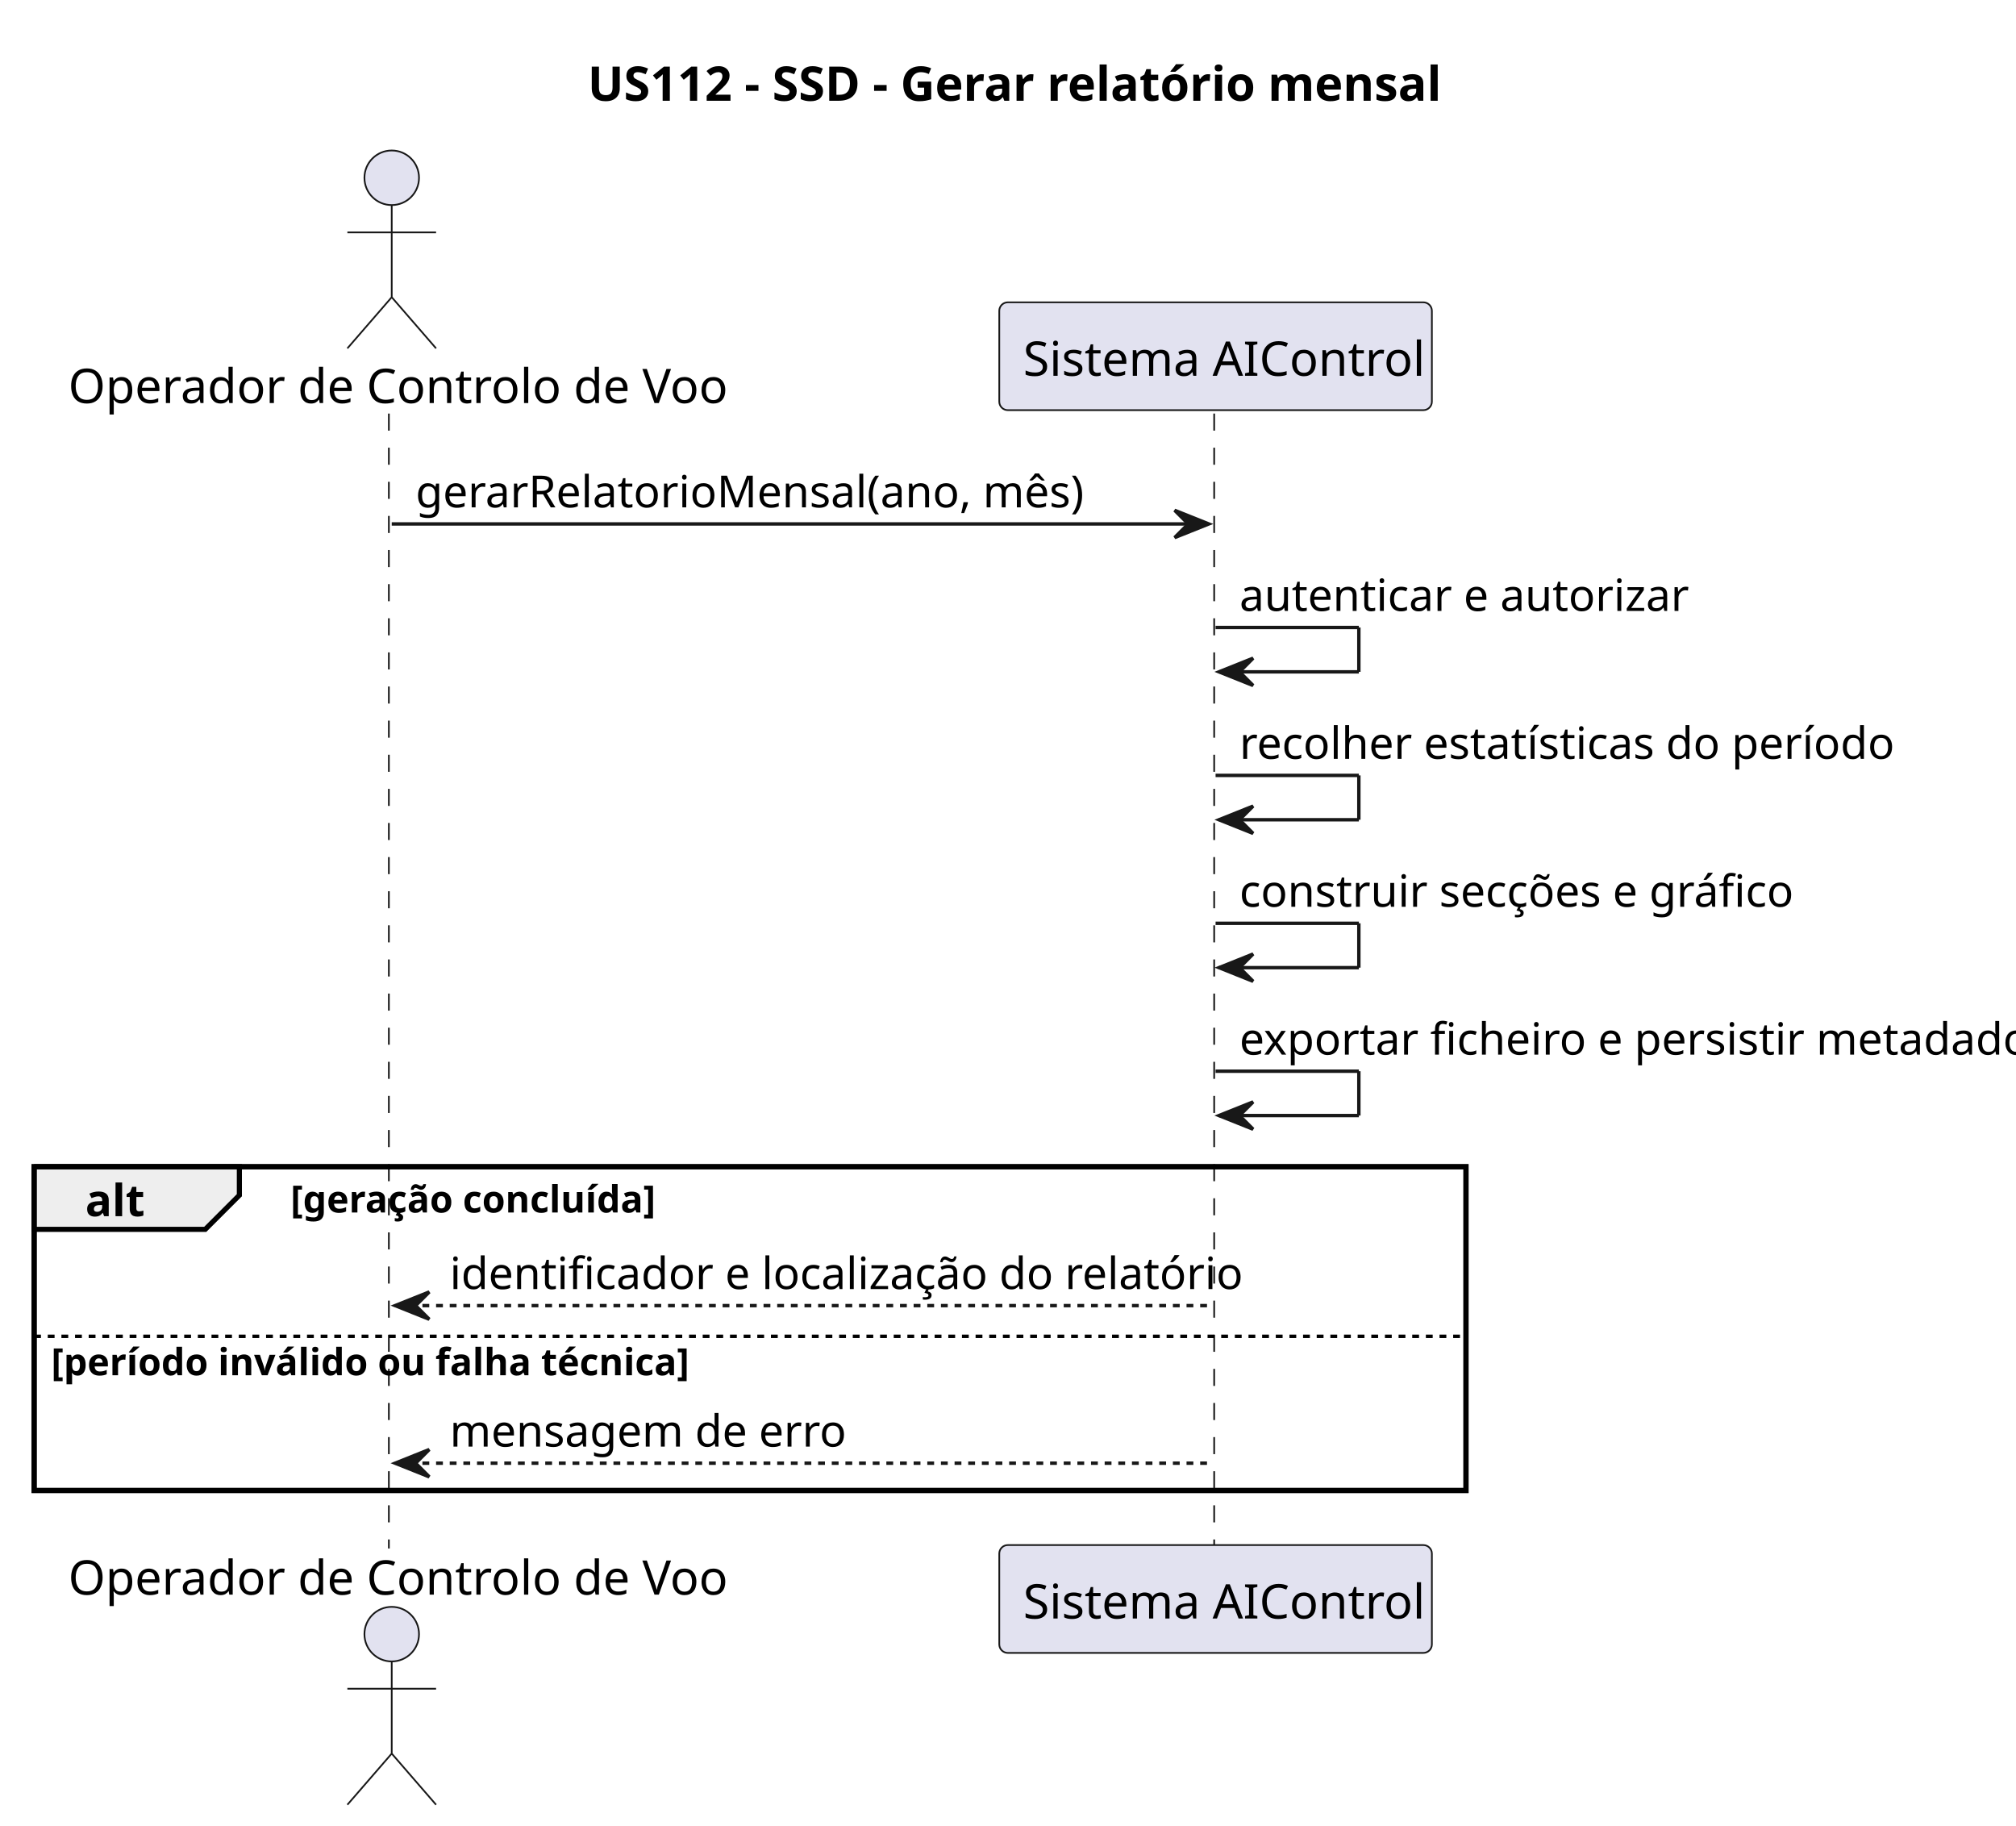
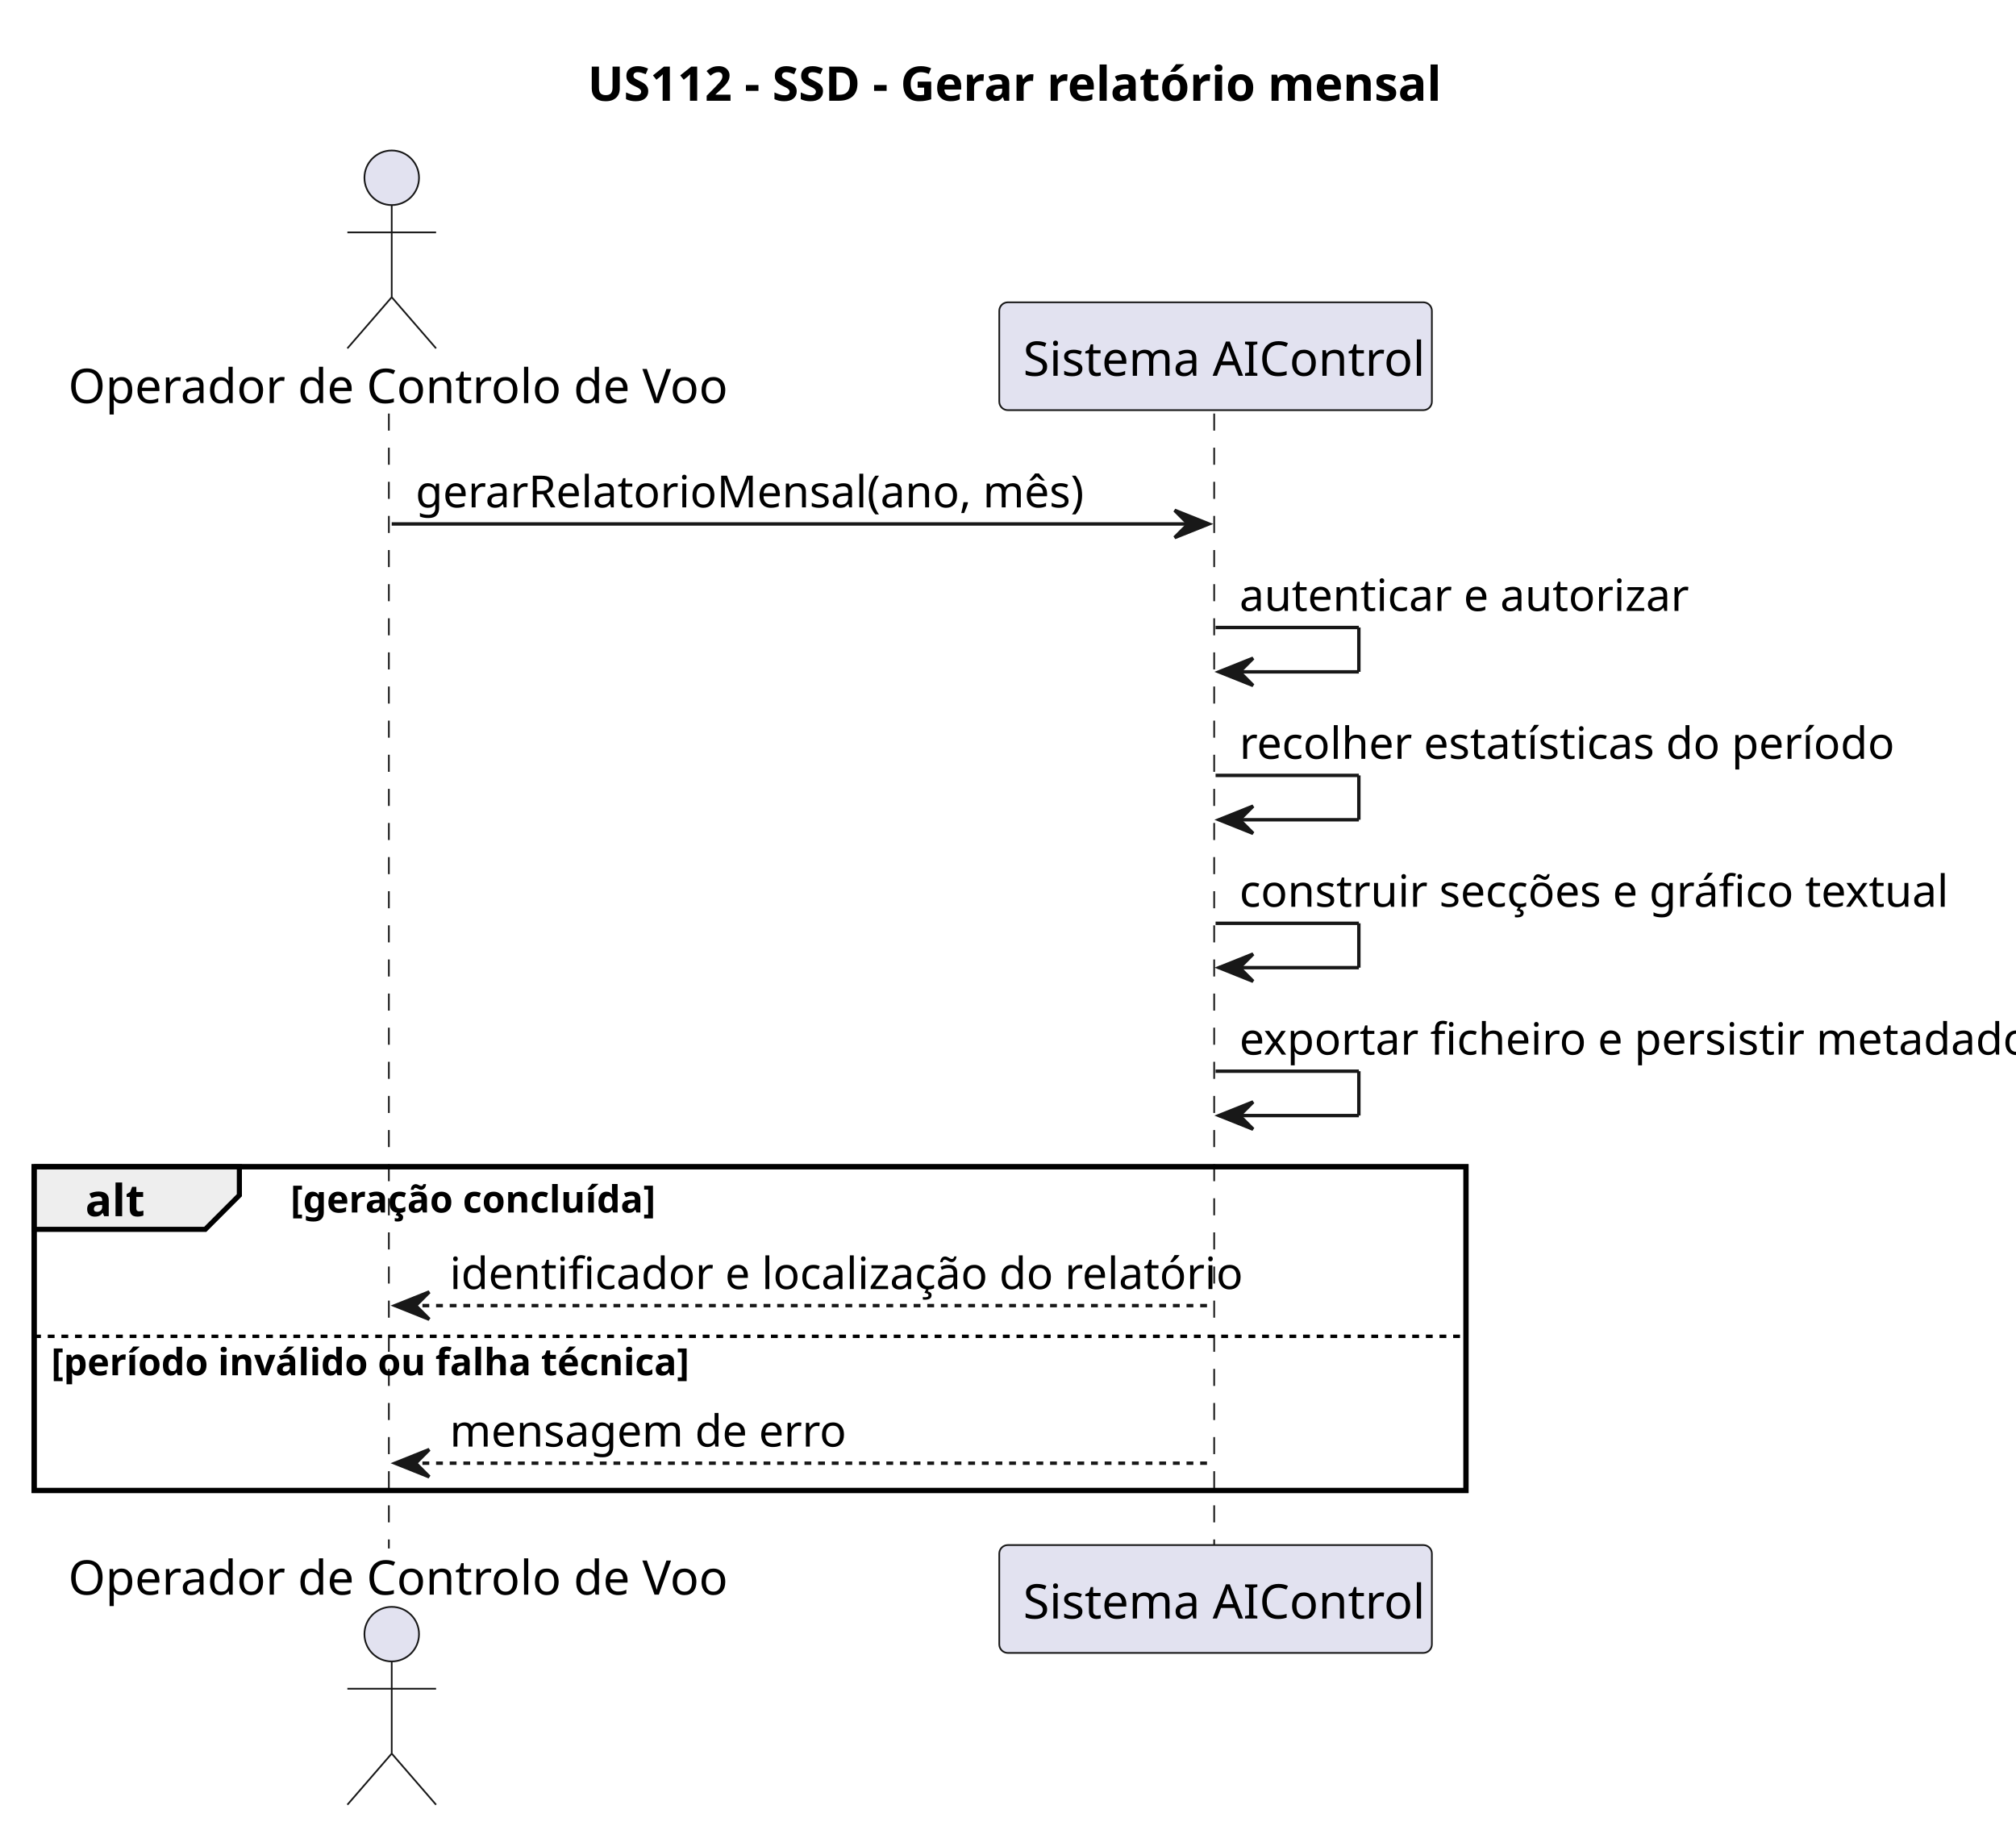
<svg xmlns="http://www.w3.org/2000/svg" contentStyleType="text/css" data-diagram-type="SEQUENCE" height="535px" preserveAspectRatio="none" style="width:591px;height:535px;background:#FFFFFF;" version="1.1" viewBox="0 0 591 535" width="591px" zoomAndPan="magnify">
  <defs />
  <g>
    <text fill="#000000" font-family="sans-serif" font-size="14" font-weight="bold" lengthAdjust="spacing" textLength="245.875" x="172.29" y="29.533">US112 - SSD - Gerar relatório mensal</text>
    <rect fill="none" height="94.891" style="stroke:#000000;stroke-width:1.5;" width="419.763" x="10" y="341.977" />
    <g class="participant-lifeline" data-entity-uid="part1" data-qualified-name="FCO" id="part1-lifeline">
      <g>
        <rect fill="#000000" fill-opacity="0" height="332.648" width="8" x="110.837" y="121.219" />
        <line style="stroke:#181818;stroke-width:0.5;stroke-dasharray:5,5;" x1="114" x2="114" y1="121.219" y2="453.867" />
      </g>
    </g>
    <g class="participant-lifeline" data-entity-uid="part2" data-qualified-name="System" id="part2-lifeline">
      <g>
        <rect fill="#000000" fill-opacity="0" height="332.648" width="8" x="352.353" y="121.219" />
        <line style="stroke:#181818;stroke-width:0.5;stroke-dasharray:5,5;" x1="355.942" x2="355.942" y1="121.219" y2="453.867" />
      </g>
    </g>
    <g class="participant participant-head" data-entity-uid="part1" data-qualified-name="FCO" id="part1-head">
      <text fill="#000000" font-family="sans-serif" font-size="14" lengthAdjust="spacing" textLength="183.675" x="20" y="118.143">Operador de Controlo de Voo</text>
      <ellipse cx="114.837" cy="52.109" fill="#E2E2F0" rx="8" ry="8" style="stroke:#181818;stroke-width:0.5;" />
      <path d="M114.837,60.109 L114.837,87.109 M101.837,68.109 L127.837,68.109 M114.837,87.109 L101.837,102.109 M114.837,87.109 L127.837,102.109" fill="none" style="stroke:#181818;stroke-width:0.5;" />
    </g>
    <g class="participant participant-tail" data-entity-uid="part1" data-qualified-name="FCO" id="part1-tail">
      <text fill="#000000" font-family="sans-serif" font-size="14" lengthAdjust="spacing" textLength="183.675" x="20" y="467.4">Operador de Controlo de Voo</text>
      <ellipse cx="114.837" cy="478.977" fill="#E2E2F0" rx="8" ry="8" style="stroke:#181818;stroke-width:0.5;" />
      <path d="M114.837,486.977 L114.837,513.977 M101.837,494.977 L127.837,494.977 M114.837,513.977 L101.837,528.977 M114.837,513.977 L127.837,528.977" fill="none" style="stroke:#181818;stroke-width:0.5;" />
    </g>
    <g class="participant participant-head" data-entity-uid="part2" data-qualified-name="System" id="part2-head">
      <rect fill="#E2E2F0" height="31.609" rx="2.5" ry="2.5" style="stroke:#181818;stroke-width:0.5;" width="126.82" x="292.942" y="88.609" />
      <text fill="#000000" font-family="sans-serif" font-size="14" lengthAdjust="spacing" textLength="112.82" x="299.942" y="110.143">Sistema AIControl</text>
    </g>
    <g class="participant participant-tail" data-entity-uid="part2" data-qualified-name="System" id="part2-tail">
      <rect fill="#E2E2F0" height="31.609" rx="2.5" ry="2.5" style="stroke:#181818;stroke-width:0.5;" width="126.82" x="292.942" y="452.867" />
      <text fill="#000000" font-family="sans-serif" font-size="14" lengthAdjust="spacing" textLength="112.82" x="299.942" y="474.4">Sistema AIControl</text>
    </g>
    <g class="message" data-entity-1="part1" data-entity-2="part2" id="msg1">
      <polygon fill="#181818" points="344.353,149.57,354.353,153.57,344.353,157.57,348.353,153.57" style="stroke:#181818;stroke-width:1;" />
      <line style="stroke:#181818;stroke-width:1;" x1="114.837" x2="350.353" y1="153.57" y2="153.57" />
      <text fill="#000000" font-family="sans-serif" font-size="13" lengthAdjust="spacing" textLength="186.412" x="121.837" y="148.714">gerarRelatorioMensal(ano, mês)</text>
    </g>
    <g class="message" data-entity-1="part2" data-entity-2="part2" id="msg2">
      <line style="stroke:#181818;stroke-width:1;" x1="356.353" x2="398.353" y1="183.922" y2="183.922" />
      <line style="stroke:#181818;stroke-width:1;" x1="398.353" x2="398.353" y1="183.922" y2="196.922" />
      <line style="stroke:#181818;stroke-width:1;" x1="357.353" x2="398.353" y1="196.922" y2="196.922" />
      <polygon fill="#181818" points="367.353,192.922,357.353,196.922,367.353,200.922,363.353,196.922" style="stroke:#181818;stroke-width:1;" />
      <text fill="#000000" font-family="sans-serif" font-size="13" lengthAdjust="spacing" textLength="122.123" x="363.353" y="179.065">autenticar e autorizar</text>
    </g>
    <g class="message" data-entity-1="part2" data-entity-2="part2" id="msg3">
      <line style="stroke:#181818;stroke-width:1;" x1="356.353" x2="398.353" y1="227.273" y2="227.273" />
      <line style="stroke:#181818;stroke-width:1;" x1="398.353" x2="398.353" y1="227.273" y2="240.273" />
      <line style="stroke:#181818;stroke-width:1;" x1="357.353" x2="398.353" y1="240.273" y2="240.273" />
      <polygon fill="#181818" points="367.353,236.273,357.353,240.273,367.353,244.273,363.353,240.273" style="stroke:#181818;stroke-width:1;" />
      <text fill="#000000" font-family="sans-serif" font-size="13" lengthAdjust="spacing" textLength="181.378" x="363.353" y="222.417">recolher estatísticas do período</text>
    </g>
    <g class="message" data-entity-1="part2" data-entity-2="part2" id="msg4">
      <line style="stroke:#181818;stroke-width:1;" x1="356.353" x2="398.353" y1="270.625" y2="270.625" />
      <line style="stroke:#181818;stroke-width:1;" x1="398.353" x2="398.353" y1="270.625" y2="283.625" />
      <line style="stroke:#181818;stroke-width:1;" x1="357.353" x2="398.353" y1="283.625" y2="283.625" />
      <polygon fill="#181818" points="367.353,279.625,357.353,283.625,367.353,287.625,363.353,283.625" style="stroke:#181818;stroke-width:1;" />
-       <text fill="#000000" font-family="sans-serif" font-size="13" lengthAdjust="spacing" textLength="154.623" x="363.353" y="265.769">construir secções e gráfico</text>
+       <text fill="#000000" font-family="sans-serif" font-size="13" lengthAdjust="spacing" textLength="196.536" x="363.353" y="265.769">construir secções e gráfico textual</text>
    </g>
    <g class="message" data-entity-1="part2" data-entity-2="part2" id="msg5">
      <line style="stroke:#181818;stroke-width:1;" x1="356.353" x2="398.353" y1="313.977" y2="313.977" />
      <line style="stroke:#181818;stroke-width:1;" x1="398.353" x2="398.353" y1="313.977" y2="326.977" />
      <line style="stroke:#181818;stroke-width:1;" x1="357.353" x2="398.353" y1="326.977" y2="326.977" />
      <polygon fill="#181818" points="367.353,322.977,357.353,326.977,367.353,330.977,363.353,326.977" style="stroke:#181818;stroke-width:1;" />
      <text fill="#000000" font-family="sans-serif" font-size="13" lengthAdjust="spacing" textLength="221.102" x="363.353" y="309.12">exportar ficheiro e persistir metadados</text>
    </g>
    <path d="M10,341.977 L70.171,341.977 L70.171,350.328 L60.171,360.328 L10,360.328 L10,341.977" fill="#EEEEEE" style="stroke:#000000;stroke-width:1.5;" />
    <rect fill="none" height="94.891" style="stroke:#000000;stroke-width:1.5;" width="419.763" x="10" y="341.977" />
    <text fill="#000000" font-family="sans-serif" font-size="13" font-weight="bold" lengthAdjust="spacing" textLength="15.171" x="25" y="356.472">alt</text>
    <text fill="#000000" font-family="sans-serif" font-size="11" font-weight="bold" lengthAdjust="spacing" textLength="103.915" x="85.171" y="355.396">[geração concluída]</text>
    <g class="message" data-entity-1="part2" data-entity-2="part1" id="msg6">
      <polygon fill="#181818" points="125.837,378.68,115.837,382.68,125.837,386.68,121.837,382.68" style="stroke:#181818;stroke-width:1;" />
      <line style="stroke:#181818;stroke-width:1;stroke-dasharray:2,2;" x1="119.837" x2="355.353" y1="382.68" y2="382.68" />
      <text fill="#000000" font-family="sans-serif" font-size="13" lengthAdjust="spacing" textLength="217.515" x="131.837" y="377.823">identificador e localização do relatório</text>
    </g>
    <line style="stroke:#000000;stroke-width:1;stroke-dasharray:2,2;" x1="10" x2="429.763" y1="391.68" y2="391.68" />
    <text fill="#000000" font-family="sans-serif" font-size="11" font-weight="bold" lengthAdjust="spacing" textLength="178.465" x="15" y="403.099">[período inválido ou falha técnica]</text>
    <g class="message" data-entity-1="part2" data-entity-2="part1" id="msg7">
      <polygon fill="#181818" points="125.837,424.867,115.837,428.867,125.837,432.867,121.837,428.867" style="stroke:#181818;stroke-width:1;" />
      <line style="stroke:#181818;stroke-width:1;stroke-dasharray:2,2;" x1="119.837" x2="355.353" y1="428.867" y2="428.867" />
      <text fill="#000000" font-family="sans-serif" font-size="13" lengthAdjust="spacing" textLength="109.11" x="131.837" y="424.011">mensagem de erro</text>
    </g>
  </g>
</svg>
